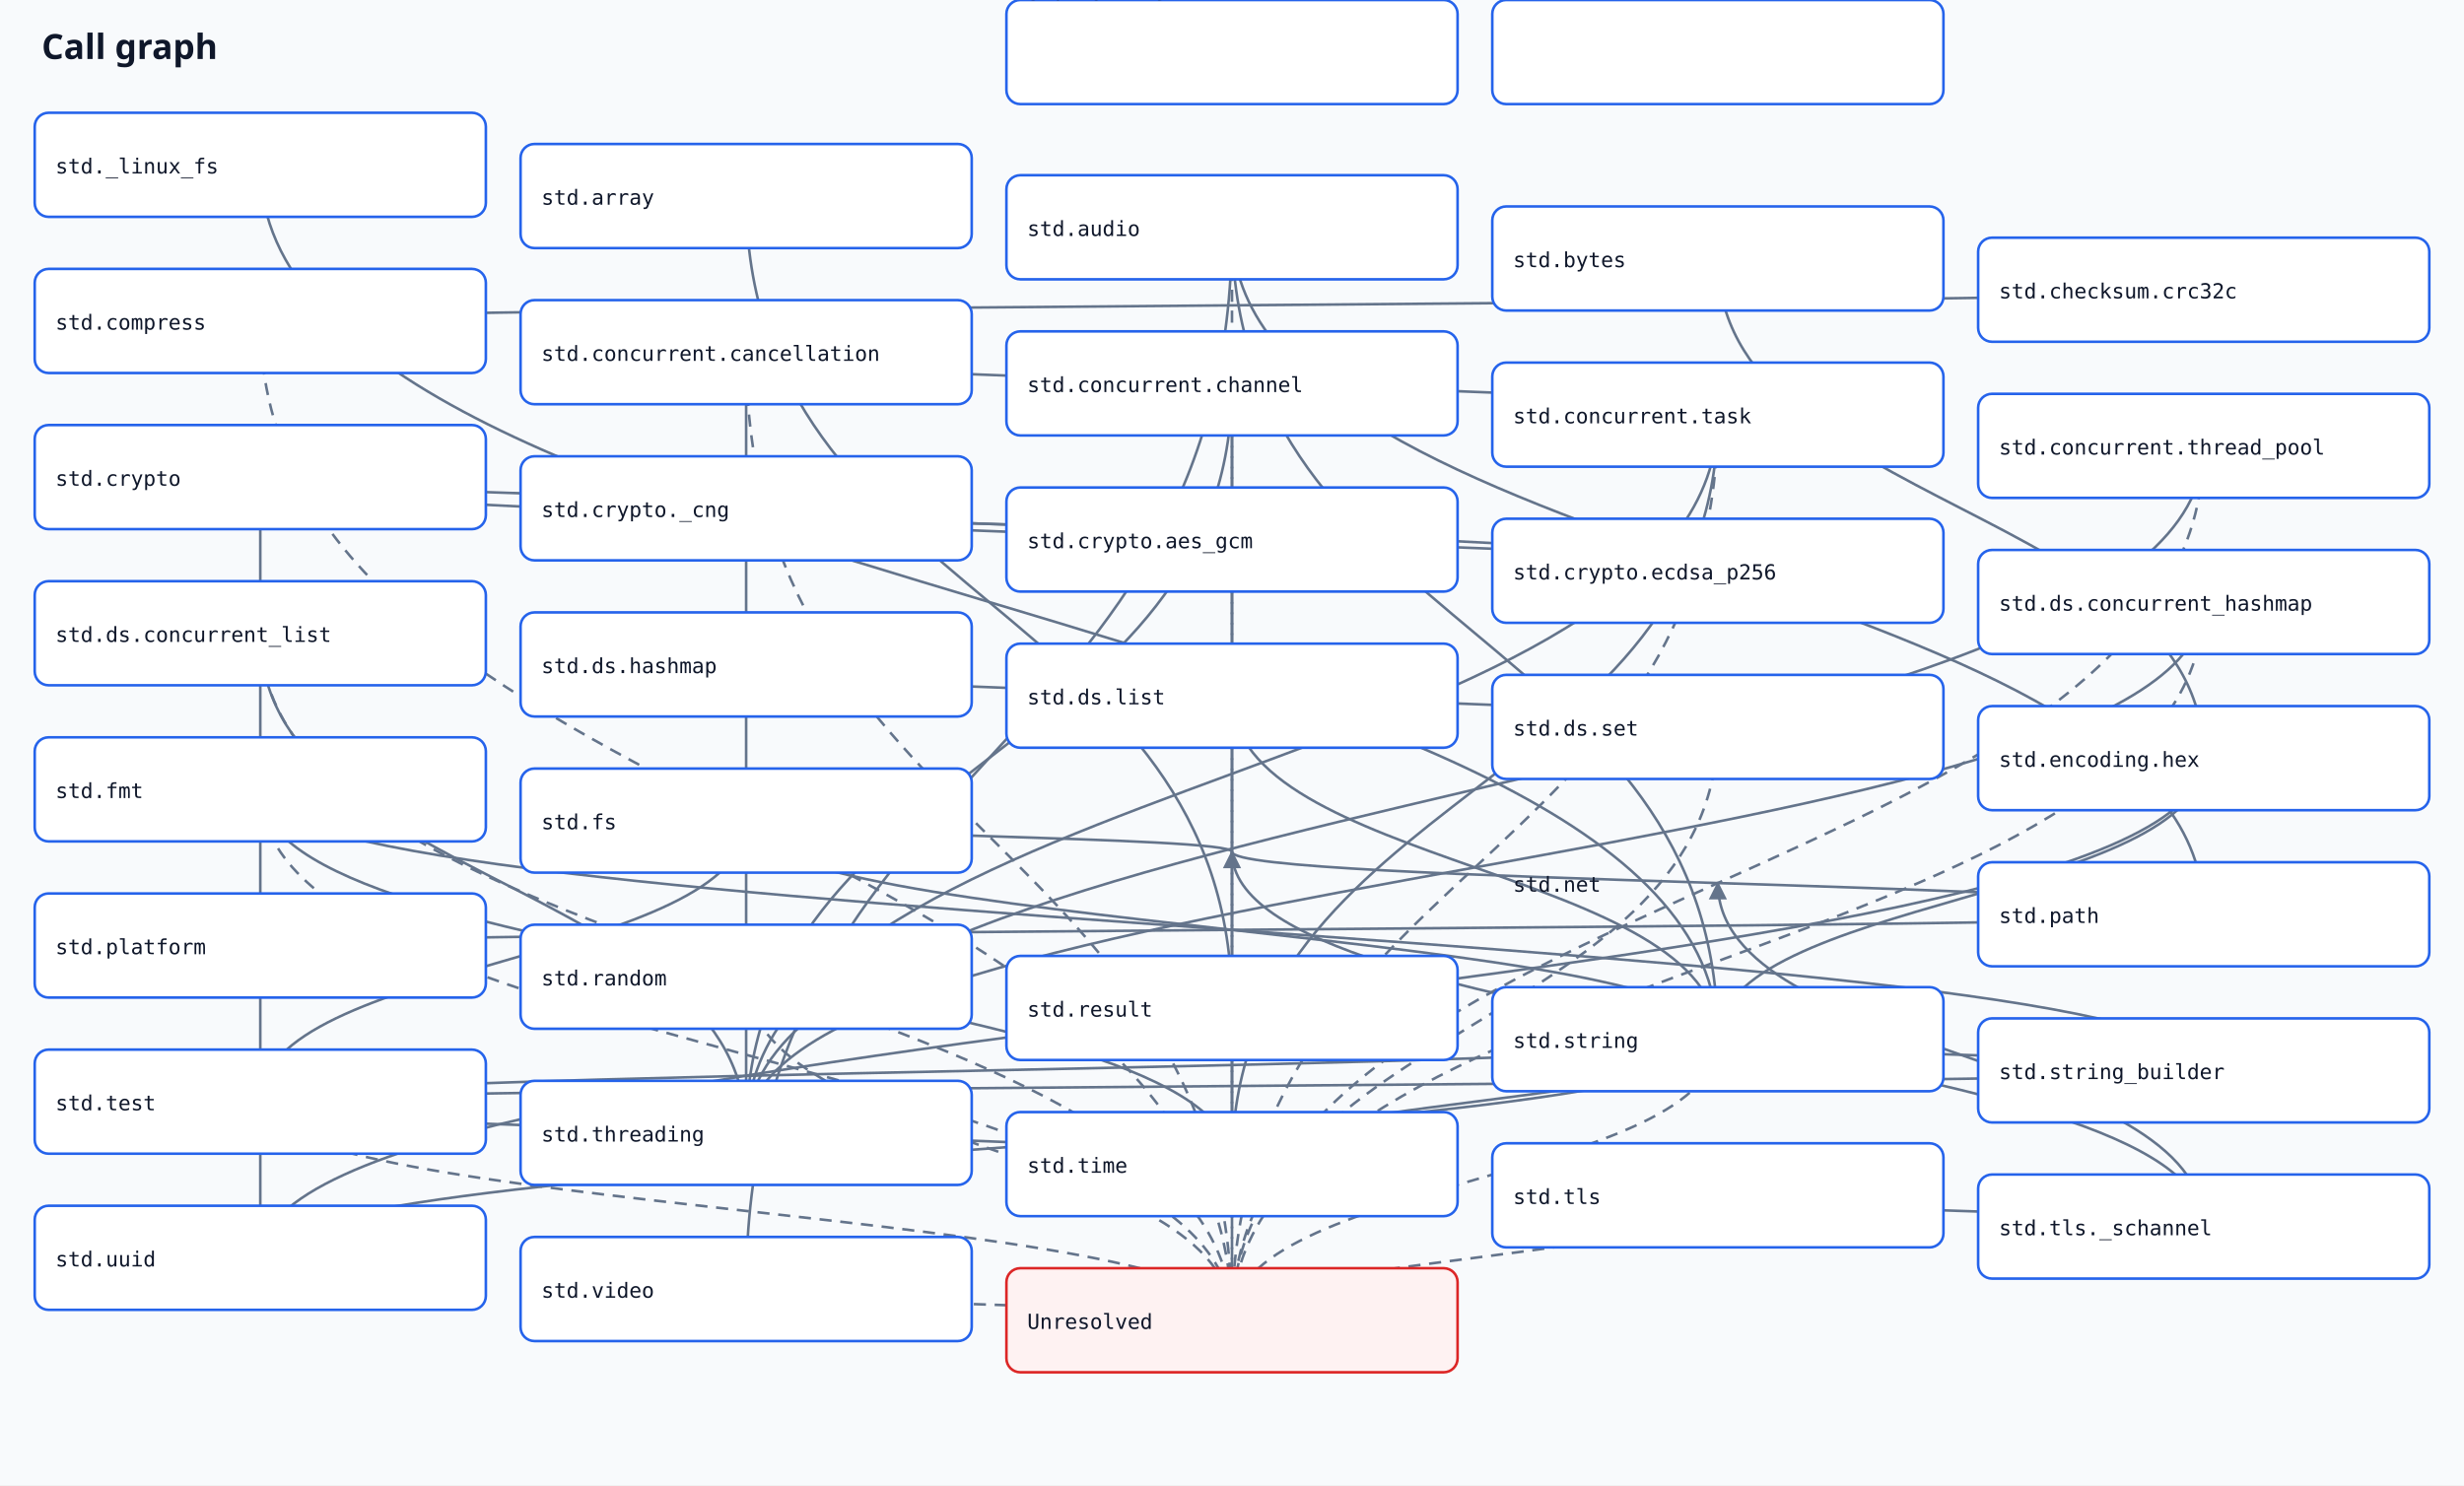
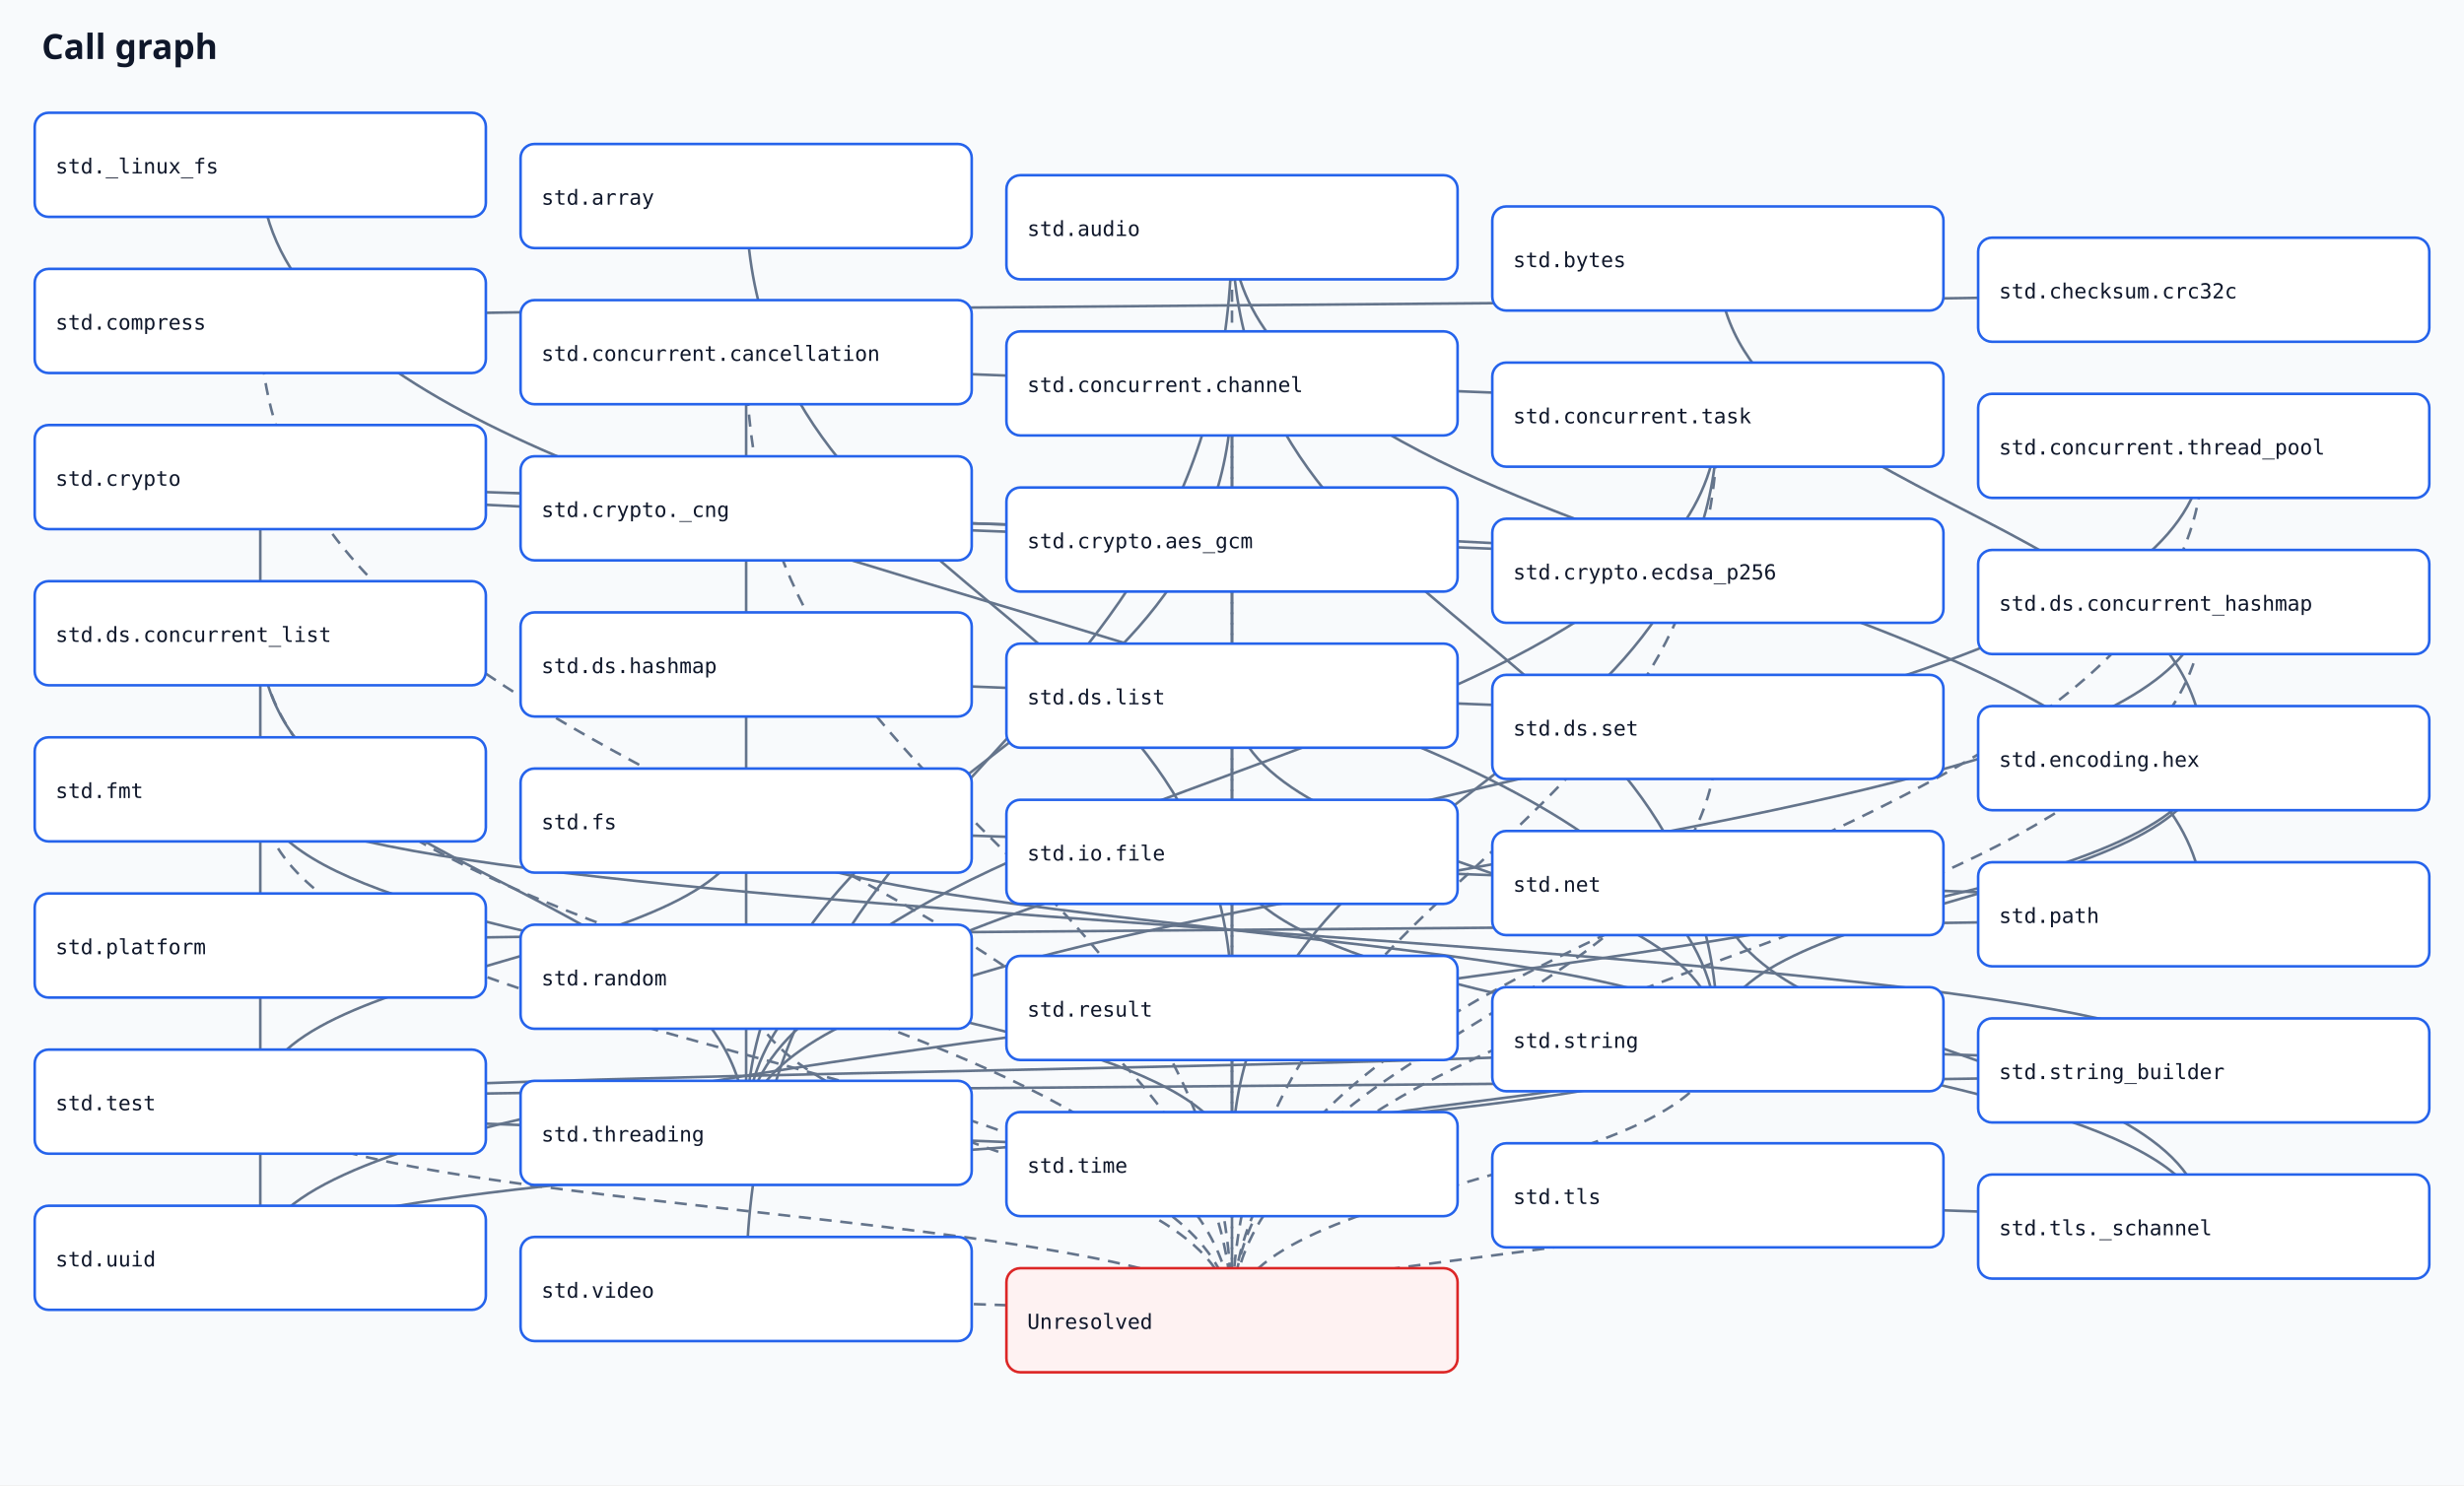
<svg xmlns="http://www.w3.org/2000/svg" width="1420" height="856" viewBox="0 0 1420 856" role="img" aria-labelledby="title desc">
  <defs>
    <marker id="arrow" viewBox="0 0 10 10" refX="9" refY="5" markerWidth="7" markerHeight="7" orient="auto-start-reverse">
      <path d="M 0 0 L 10 5 L 0 10 z" fill="#64748b" />
    </marker>
  </defs>
  <rect width="100%" height="100%" fill="#f8fafc" />
  <text x="24" y="34" font-family="system-ui,sans-serif" font-size="20" font-weight="700" fill="#0f172a">Call graph</text>
  <path d="M 150 95 C 150 347, 990 347, 990 599" fill="none" stroke="#64748b" stroke-width="1.5" marker-end="url(#arrow)" />
  <path d="M 430 113 C 430 347, 710 347, 710 581" fill="none" stroke="#64748b" stroke-width="1.5" marker-end="url(#arrow)" />
  <path d="M 710 131 C 710 437, 430 437, 430 743" fill="none" stroke="#64748b" stroke-width="1.5" marker-end="url(#arrow)" />
  <path d="M 710 131 C 710 329, 1270 329, 1270 527" fill="none" stroke="#64748b" stroke-width="1.5" marker-end="url(#arrow)" />
  <path d="M 710 131 C 710 365, 990 365, 990 599" fill="none" stroke="#64748b" stroke-width="1.5" marker-end="url(#arrow)" />
  <path d="M 710 131 C 710 446, 710 446, 710 761" fill="none" stroke="#64748b" stroke-width="1.5" stroke-dasharray="7 5" marker-end="url(#arrow)" />
  <path d="M 990 149 C 990 293, 1270 293, 1270 437" fill="none" stroke="#64748b" stroke-width="1.5" marker-end="url(#arrow)" />
  <path d="M 150 185 C 150 473, 710 473, 710 761" fill="none" stroke="#64748b" stroke-width="1.5" stroke-dasharray="7 5" marker-end="url(#arrow)" />
  <path d="M 150 185 C 150 176, 1270 176, 1270 167" fill="none" stroke="#64748b" stroke-width="1.5" marker-end="url(#arrow)" />
  <path d="M 430 203 C 430 482, 710 482, 710 761" fill="none" stroke="#64748b" stroke-width="1.5" stroke-dasharray="7 5" marker-end="url(#arrow)" />
  <path d="M 430 203 C 430 428, 430 428, 430 653" fill="none" stroke="#64748b" stroke-width="1.5" marker-end="url(#arrow)" />
  <path d="M 710 221 C 710 491, 710 491, 710 761" fill="none" stroke="#64748b" stroke-width="1.5" stroke-dasharray="7 5" marker-end="url(#arrow)" />
  <path d="M 710 221 C 710 437, 430 437, 430 653" fill="none" stroke="#64748b" stroke-width="1.5" marker-end="url(#arrow)" />
  <path d="M 710 221 C 710 446, 710 446, 710 671" fill="none" stroke="#64748b" stroke-width="1.5" marker-end="url(#arrow)" />
  <path d="M 990 239 C 990 500, 710 500, 710 761" fill="none" stroke="#64748b" stroke-width="1.5" stroke-dasharray="7 5" marker-end="url(#arrow)" />
  <path d="M 990 239 C 990 221, 430 221, 430 203" fill="none" stroke="#64748b" stroke-width="1.5" marker-end="url(#arrow)" />
  <path d="M 990 239 C 990 446, 430 446, 430 653" fill="none" stroke="#64748b" stroke-width="1.5" marker-end="url(#arrow)" />
  <path d="M 990 239 C 990 455, 710 455, 710 671" fill="none" stroke="#64748b" stroke-width="1.5" marker-end="url(#arrow)" />
  <path d="M 1270 257 C 1270 509, 710 509, 710 761" fill="none" stroke="#64748b" stroke-width="1.5" stroke-dasharray="7 5" marker-end="url(#arrow)" />
  <path d="M 1270 257 C 1270 455, 430 455, 430 653" fill="none" stroke="#64748b" stroke-width="1.5" marker-end="url(#arrow)" />
  <path d="M 150 275 C 150 284, 430 284, 430 293" fill="none" stroke="#64748b" stroke-width="1.5" marker-end="url(#arrow)" />
  <path d="M 710 311 C 710 302, 430 302, 430 293" fill="none" stroke="#64748b" stroke-width="1.5" marker-end="url(#arrow)" />
  <path d="M 990 329 C 990 311, 430 311, 430 293" fill="none" stroke="#64748b" stroke-width="1.5" marker-end="url(#arrow)" />
  <path d="M 990 329 C 990 302, 150 302, 150 275" fill="none" stroke="#64748b" stroke-width="1.5" marker-end="url(#arrow)" />
  <path d="M 1270 347 C 1270 554, 710 554, 710 761" fill="none" stroke="#64748b" stroke-width="1.5" stroke-dasharray="7 5" marker-end="url(#arrow)" />
  <path d="M 1270 347 C 1270 500, 430 500, 430 653" fill="none" stroke="#64748b" stroke-width="1.5" marker-end="url(#arrow)" />
  <path d="M 150 365 C 150 563, 710 563, 710 761" fill="none" stroke="#64748b" stroke-width="1.5" stroke-dasharray="7 5" marker-end="url(#arrow)" />
  <path d="M 150 365 C 150 509, 430 509, 430 653" fill="none" stroke="#64748b" stroke-width="1.5" marker-end="url(#arrow)" />
  <path d="M 990 419 C 990 590, 710 590, 710 761" fill="none" stroke="#64748b" stroke-width="1.5" stroke-dasharray="7 5" marker-end="url(#arrow)" />
  <path d="M 990 419 C 990 401, 430 401, 430 383" fill="none" stroke="#64748b" stroke-width="1.5" marker-end="url(#arrow)" />
  <path d="M 1270 437 C 1270 518, 990 518, 990 599" fill="none" stroke="#64748b" stroke-width="1.5" marker-end="url(#arrow)" />
  <path d="M 150 455 C 150 608, 710 608, 710 761" fill="none" stroke="#64748b" stroke-width="1.5" stroke-dasharray="7 5" marker-end="url(#arrow)" />
  <path d="M 150 455 C 150 536, 1270 536, 1270 617" fill="none" stroke="#64748b" stroke-width="1.5" marker-end="url(#arrow)" />
  <path d="M 430 473 C 430 536, 990 536, 990 599" fill="none" stroke="#64748b" stroke-width="1.5" marker-end="url(#arrow)" />
-   <path d="M 710 491. C 710 482, 430 482, 430 473" fill="none" stroke="#64748b" stroke-width="1.5" marker-end="url(#arrow)" />
-   <path d="M 710 491. C 710 509, 1270 509, 1270 527" fill="none" stroke="#64748b" stroke-width="1.5" marker-end="url(#arrow)" />
+   <path d="M 710 491 C 710 482, 430 482, 430 473" fill="none" stroke="#64748b" stroke-width="1.5" marker-end="url(#arrow)" />
+   <path d="M 710 491 C 710 509, 1270 509, 1270 527" fill="none" stroke="#64748b" stroke-width="1.5" marker-end="url(#arrow)" />
  <path d="M 1270 527 C 1270 536, 150 536, 150 545" fill="none" stroke="#64748b" stroke-width="1.5" marker-end="url(#arrow)" />
  <path d="M 430 563 C 430 662, 710 662, 710 761" fill="none" stroke="#64748b" stroke-width="1.5" stroke-dasharray="7 5" marker-end="url(#arrow)" />
  <path d="M 990 599 C 990 680, 710 680, 710 761" fill="none" stroke="#64748b" stroke-width="1.5" stroke-dasharray="7 5" marker-end="url(#arrow)" />
  <path d="M 990 599 C 990 608, 1270 608, 1270 617" fill="none" stroke="#64748b" stroke-width="1.5" marker-end="url(#arrow)" />
  <path d="M 990 599 C 990 500, 710 500, 710 401" fill="none" stroke="#64748b" stroke-width="1.5" marker-end="url(#arrow)" />
  <path d="M 150 635 C 150 698, 710 698, 710 761" fill="none" stroke="#64748b" stroke-width="1.5" stroke-dasharray="7 5" marker-end="url(#arrow)" />
  <path d="M 150 635 C 150 626, 1270 626, 1270 617" fill="none" stroke="#64748b" stroke-width="1.5" marker-end="url(#arrow)" />
  <path d="M 150 635 C 150 653, 710 653, 710 671" fill="none" stroke="#64748b" stroke-width="1.5" marker-end="url(#arrow)" />
  <path d="M 150 635 C 150 617, 990 617, 990 599" fill="none" stroke="#64748b" stroke-width="1.5" marker-end="url(#arrow)" />
  <path d="M 150 635 C 150 554, 430 554, 430 473" fill="none" stroke="#64748b" stroke-width="1.5" marker-end="url(#arrow)" />
  <path d="M 710 671 C 710 563, 150 563, 150 455" fill="none" stroke="#64748b" stroke-width="1.5" marker-end="url(#arrow)" />
  <path d="M 710 671 C 710 635, 990 635, 990 599" fill="none" stroke="#64748b" stroke-width="1.5" marker-end="url(#arrow)" />
-   <path d="M 1270 707 C 1270 608, 990 608, 990 509." fill="none" stroke="#64748b" stroke-width="1.5" marker-end="url(#arrow)" />
-   <path d="M 1270 707 C 1270 599, 710 599, 710 491." fill="none" stroke="#64748b" stroke-width="1.5" marker-end="url(#arrow)" />
+   <path d="M 1270 707 C 1270 608, 990 608, 990 509" fill="none" stroke="#64748b" stroke-width="1.5" marker-end="url(#arrow)" />
+   <path d="M 1270 707 C 1270 599, 710 599, 710 491" fill="none" stroke="#64748b" stroke-width="1.5" marker-end="url(#arrow)" />
  <path d="M 990 689 C 990 725, 710 725, 710 761" fill="none" stroke="#64748b" stroke-width="1.5" stroke-dasharray="7 5" marker-end="url(#arrow)" />
  <path d="M 990 689 C 990 698, 1270 698, 1270 707" fill="none" stroke="#64748b" stroke-width="1.5" marker-end="url(#arrow)" />
  <path d="M 150 725 C 150 581, 1270 581, 1270 437" fill="none" stroke="#64748b" stroke-width="1.5" marker-end="url(#arrow)" />
  <path d="M 150 725 C 150 662, 990 662, 990 599" fill="none" stroke="#64748b" stroke-width="1.5" marker-end="url(#arrow)" />
  <path d="M 150 725 C 150 500, 150 500, 150 275" fill="none" stroke="#64748b" stroke-width="1.5" marker-end="url(#arrow)" />
  <path d="M 430 743 C 430 752, 710 752, 710 761" fill="none" stroke="#64748b" stroke-width="1.5" stroke-dasharray="7 5" marker-end="url(#arrow)" />
  <g>
    <rect x="20" y="65" width="260" height="60" rx="8" fill="#ffffff" stroke="#2563eb" stroke-width="1.5" />
    <text x="32" y="100" font-family="ui-monospace,monospace" font-size="12" fill="#0f172a">std._linux_fs</text>
  </g>
  <g>
    <rect x="300" y="83" width="260" height="60" rx="8" fill="#ffffff" stroke="#2563eb" stroke-width="1.5" />
    <text x="312" y="118" font-family="ui-monospace,monospace" font-size="12" fill="#0f172a">std.array</text>
  </g>
  <g>
    <rect x="580" y="101" width="260" height="60" rx="8" fill="#ffffff" stroke="#2563eb" stroke-width="1.5" />
    <text x="592" y="136" font-family="ui-monospace,monospace" font-size="12" fill="#0f172a">std.audio</text>
  </g>
  <g>
    <rect x="860" y="119" width="260" height="60" rx="8" fill="#ffffff" stroke="#2563eb" stroke-width="1.5" />
    <text x="872" y="154" font-family="ui-monospace,monospace" font-size="12" fill="#0f172a">std.bytes</text>
  </g>
  <g>
    <rect x="1140" y="137" width="260" height="60" rx="8" fill="#ffffff" stroke="#2563eb" stroke-width="1.5" />
    <text x="1152" y="172" font-family="ui-monospace,monospace" font-size="12" fill="#0f172a">std.checksum.crc32c</text>
  </g>
  <g>
    <rect x="20" y="155" width="260" height="60" rx="8" fill="#ffffff" stroke="#2563eb" stroke-width="1.5" />
    <text x="32" y="190" font-family="ui-monospace,monospace" font-size="12" fill="#0f172a">std.compress</text>
  </g>
  <g>
    <rect x="300" y="173" width="260" height="60" rx="8" fill="#ffffff" stroke="#2563eb" stroke-width="1.5" />
    <text x="312" y="208" font-family="ui-monospace,monospace" font-size="12" fill="#0f172a">std.concurrent.cancellation</text>
  </g>
  <g>
    <rect x="580" y="191" width="260" height="60" rx="8" fill="#ffffff" stroke="#2563eb" stroke-width="1.5" />
    <text x="592" y="226" font-family="ui-monospace,monospace" font-size="12" fill="#0f172a">std.concurrent.channel</text>
  </g>
  <g>
    <rect x="860" y="209" width="260" height="60" rx="8" fill="#ffffff" stroke="#2563eb" stroke-width="1.5" />
    <text x="872" y="244" font-family="ui-monospace,monospace" font-size="12" fill="#0f172a">std.concurrent.task</text>
  </g>
  <g>
    <rect x="1140" y="227" width="260" height="60" rx="8" fill="#ffffff" stroke="#2563eb" stroke-width="1.5" />
    <text x="1152" y="262" font-family="ui-monospace,monospace" font-size="12" fill="#0f172a">std.concurrent.thread_pool</text>
  </g>
  <g>
    <rect x="20" y="245" width="260" height="60" rx="8" fill="#ffffff" stroke="#2563eb" stroke-width="1.5" />
    <text x="32" y="280" font-family="ui-monospace,monospace" font-size="12" fill="#0f172a">std.crypto</text>
  </g>
  <g>
    <rect x="300" y="263" width="260" height="60" rx="8" fill="#ffffff" stroke="#2563eb" stroke-width="1.5" />
    <text x="312" y="298" font-family="ui-monospace,monospace" font-size="12" fill="#0f172a">std.crypto._cng</text>
  </g>
  <g>
    <rect x="580" y="281" width="260" height="60" rx="8" fill="#ffffff" stroke="#2563eb" stroke-width="1.5" />
    <text x="592" y="316" font-family="ui-monospace,monospace" font-size="12" fill="#0f172a">std.crypto.aes_gcm</text>
  </g>
  <g>
    <rect x="860" y="299" width="260" height="60" rx="8" fill="#ffffff" stroke="#2563eb" stroke-width="1.5" />
    <text x="872" y="334" font-family="ui-monospace,monospace" font-size="12" fill="#0f172a">std.crypto.ecdsa_p256</text>
  </g>
  <g>
    <rect x="1140" y="317" width="260" height="60" rx="8" fill="#ffffff" stroke="#2563eb" stroke-width="1.5" />
    <text x="1152" y="352" font-family="ui-monospace,monospace" font-size="12" fill="#0f172a">std.ds.concurrent_hashmap</text>
  </g>
  <g>
    <rect x="20" y="335" width="260" height="60" rx="8" fill="#ffffff" stroke="#2563eb" stroke-width="1.5" />
    <text x="32" y="370" font-family="ui-monospace,monospace" font-size="12" fill="#0f172a">std.ds.concurrent_list</text>
  </g>
  <g>
    <rect x="300" y="353" width="260" height="60" rx="8" fill="#ffffff" stroke="#2563eb" stroke-width="1.5" />
    <text x="312" y="388" font-family="ui-monospace,monospace" font-size="12" fill="#0f172a">std.ds.hashmap</text>
  </g>
  <g>
    <rect x="580" y="371" width="260" height="60" rx="8" fill="#ffffff" stroke="#2563eb" stroke-width="1.5" />
    <text x="592" y="406" font-family="ui-monospace,monospace" font-size="12" fill="#0f172a">std.ds.list</text>
  </g>
  <g>
    <rect x="860" y="389" width="260" height="60" rx="8" fill="#ffffff" stroke="#2563eb" stroke-width="1.5" />
    <text x="872" y="424" font-family="ui-monospace,monospace" font-size="12" fill="#0f172a">std.ds.set</text>
  </g>
  <g>
    <rect x="1140" y="407" width="260" height="60" rx="8" fill="#ffffff" stroke="#2563eb" stroke-width="1.5" />
    <text x="1152" y="442" font-family="ui-monospace,monospace" font-size="12" fill="#0f172a">std.encoding.hex</text>
  </g>
  <g>
    <rect x="20" y="425" width="260" height="60" rx="8" fill="#ffffff" stroke="#2563eb" stroke-width="1.5" />
    <text x="32" y="460" font-family="ui-monospace,monospace" font-size="12" fill="#0f172a">std.fmt</text>
  </g>
  <g>
    <rect x="300" y="443" width="260" height="60" rx="8" fill="#ffffff" stroke="#2563eb" stroke-width="1.5" />
    <text x="312" y="478" font-family="ui-monospace,monospace" font-size="12" fill="#0f172a">std.fs</text>
  </g>
  <g>
-     <rect x="580" y="461." width="260" height="60" rx="8" fill="#ffffff" stroke="#2563eb" stroke-width="1.5" />
-     <text x="592" y="496." font-family="ui-monospace,monospace" font-size="12" fill="#0f172a">std.io.file</text>
-   </g>
-   <g>
-     <rect x="860" y="479." width="260" height="60" rx="8" fill="#ffffff" stroke="#2563eb" stroke-width="1.5" />
+     <rect x="580" y="461" width="260" height="60" rx="8" fill="#ffffff" stroke="#2563eb" stroke-width="1.5" />
+     <text x="592" y="496" font-family="ui-monospace,monospace" font-size="12" fill="#0f172a">std.io.file</text>
+   </g>
+   <g>
+     <rect x="860" y="479" width="260" height="60" rx="8" fill="#ffffff" stroke="#2563eb" stroke-width="1.5" />
    <text x="872" y="514" font-family="ui-monospace,monospace" font-size="12" fill="#0f172a">std.net</text>
  </g>
  <g>
    <rect x="1140" y="497" width="260" height="60" rx="8" fill="#ffffff" stroke="#2563eb" stroke-width="1.5" />
    <text x="1152" y="532" font-family="ui-monospace,monospace" font-size="12" fill="#0f172a">std.path</text>
  </g>
  <g>
    <rect x="20" y="515" width="260" height="60" rx="8" fill="#ffffff" stroke="#2563eb" stroke-width="1.5" />
    <text x="32" y="550" font-family="ui-monospace,monospace" font-size="12" fill="#0f172a">std.platform</text>
  </g>
  <g>
    <rect x="300" y="533" width="260" height="60" rx="8" fill="#ffffff" stroke="#2563eb" stroke-width="1.5" />
    <text x="312" y="568" font-family="ui-monospace,monospace" font-size="12" fill="#0f172a">std.random</text>
  </g>
  <g>
    <rect x="580" y="551" width="260" height="60" rx="8" fill="#ffffff" stroke="#2563eb" stroke-width="1.5" />
    <text x="592" y="586" font-family="ui-monospace,monospace" font-size="12" fill="#0f172a">std.result</text>
  </g>
  <g>
    <rect x="860" y="569" width="260" height="60" rx="8" fill="#ffffff" stroke="#2563eb" stroke-width="1.5" />
    <text x="872" y="604" font-family="ui-monospace,monospace" font-size="12" fill="#0f172a">std.string</text>
  </g>
  <g>
    <rect x="1140" y="587" width="260" height="60" rx="8" fill="#ffffff" stroke="#2563eb" stroke-width="1.5" />
    <text x="1152" y="622" font-family="ui-monospace,monospace" font-size="12" fill="#0f172a">std.string_builder</text>
  </g>
  <g>
    <rect x="20" y="605" width="260" height="60" rx="8" fill="#ffffff" stroke="#2563eb" stroke-width="1.5" />
    <text x="32" y="640" font-family="ui-monospace,monospace" font-size="12" fill="#0f172a">std.test</text>
  </g>
  <g>
    <rect x="300" y="623" width="260" height="60" rx="8" fill="#ffffff" stroke="#2563eb" stroke-width="1.5" />
    <text x="312" y="658" font-family="ui-monospace,monospace" font-size="12" fill="#0f172a">std.threading</text>
  </g>
  <g>
    <rect x="580" y="641" width="260" height="60" rx="8" fill="#ffffff" stroke="#2563eb" stroke-width="1.5" />
    <text x="592" y="676" font-family="ui-monospace,monospace" font-size="12" fill="#0f172a">std.time</text>
  </g>
  <g>
    <rect x="860" y="659" width="260" height="60" rx="8" fill="#ffffff" stroke="#2563eb" stroke-width="1.5" />
    <text x="872" y="694" font-family="ui-monospace,monospace" font-size="12" fill="#0f172a">std.tls</text>
  </g>
  <g>
    <rect x="1140" y="677" width="260" height="60" rx="8" fill="#ffffff" stroke="#2563eb" stroke-width="1.5" />
    <text x="1152" y="712" font-family="ui-monospace,monospace" font-size="12" fill="#0f172a">std.tls._schannel</text>
  </g>
  <g>
    <rect x="20" y="695" width="260" height="60" rx="8" fill="#ffffff" stroke="#2563eb" stroke-width="1.5" />
    <text x="32" y="730" font-family="ui-monospace,monospace" font-size="12" fill="#0f172a">std.uuid</text>
  </g>
  <g>
    <rect x="300" y="713" width="260" height="60" rx="8" fill="#ffffff" stroke="#2563eb" stroke-width="1.5" />
    <text x="312" y="748" font-family="ui-monospace,monospace" font-size="12" fill="#0f172a">std.video</text>
  </g>
  <g>
    <rect x="580" y="731" width="260" height="60" rx="8" fill="#fef2f2" stroke="#dc2626" stroke-width="1.5" />
    <text x="592" y="766" font-family="ui-monospace,monospace" font-size="12" fill="#0f172a">Unresolved</text>
  </g>
</svg>
